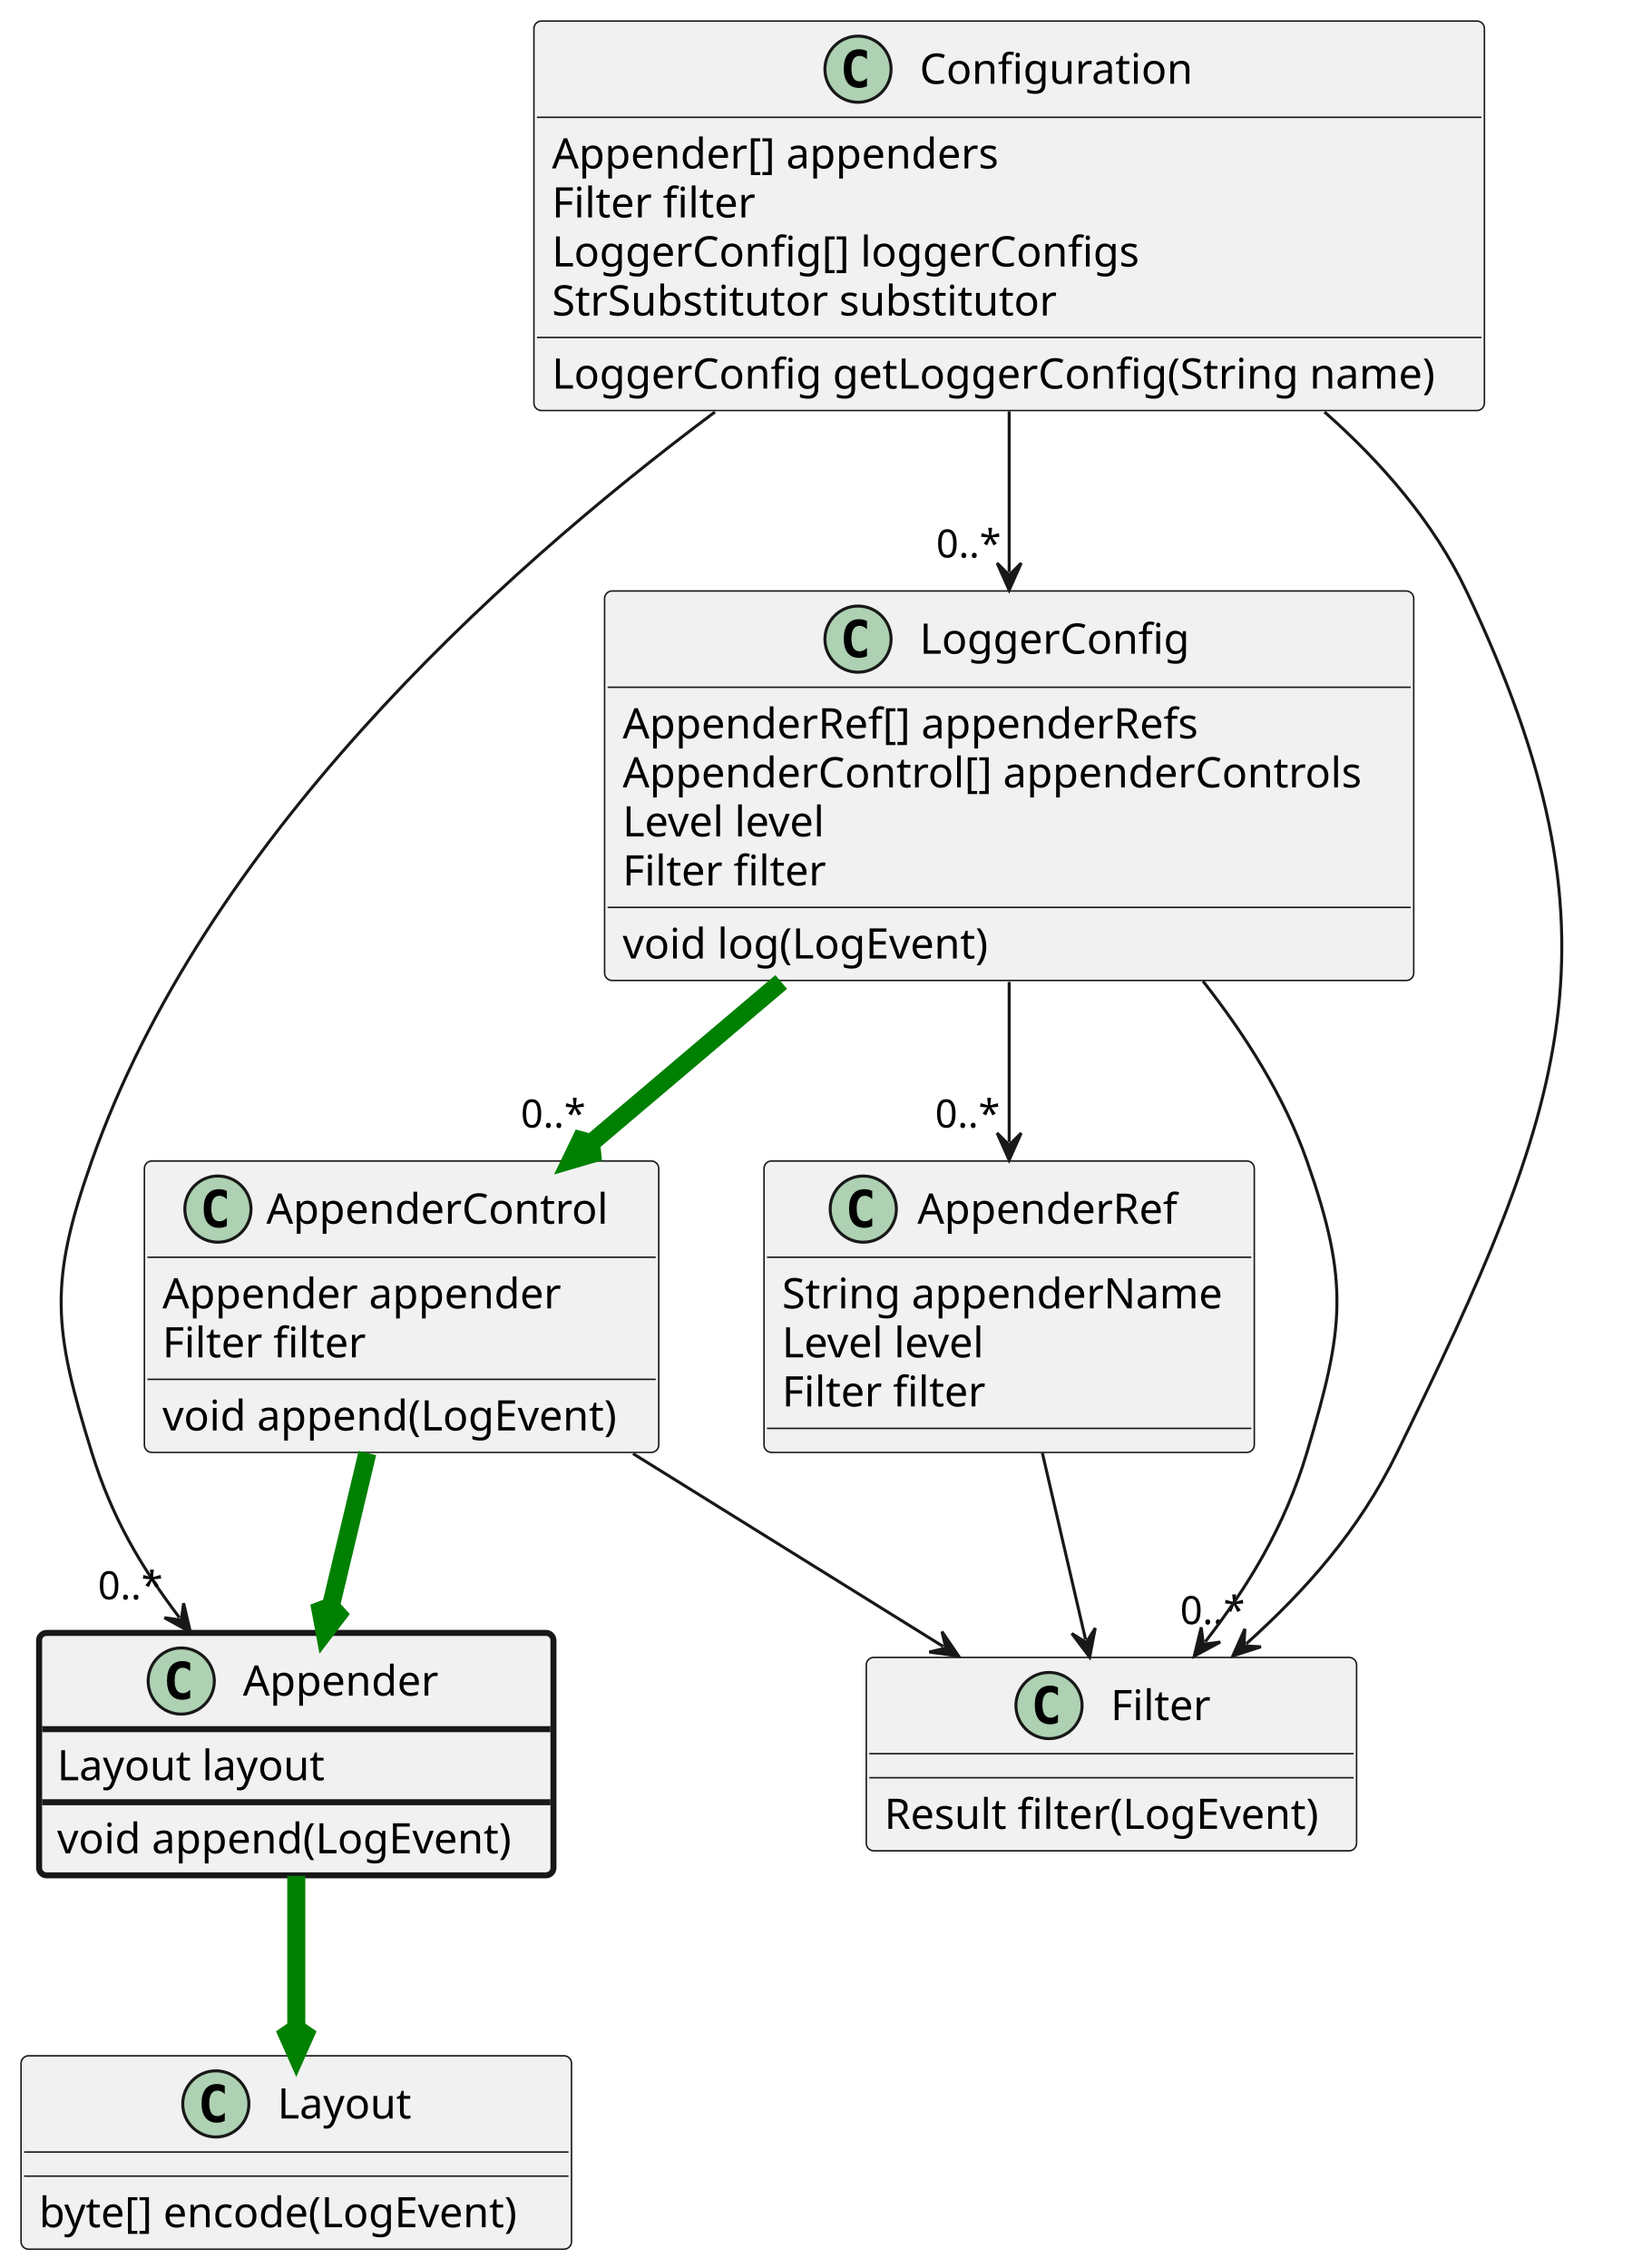
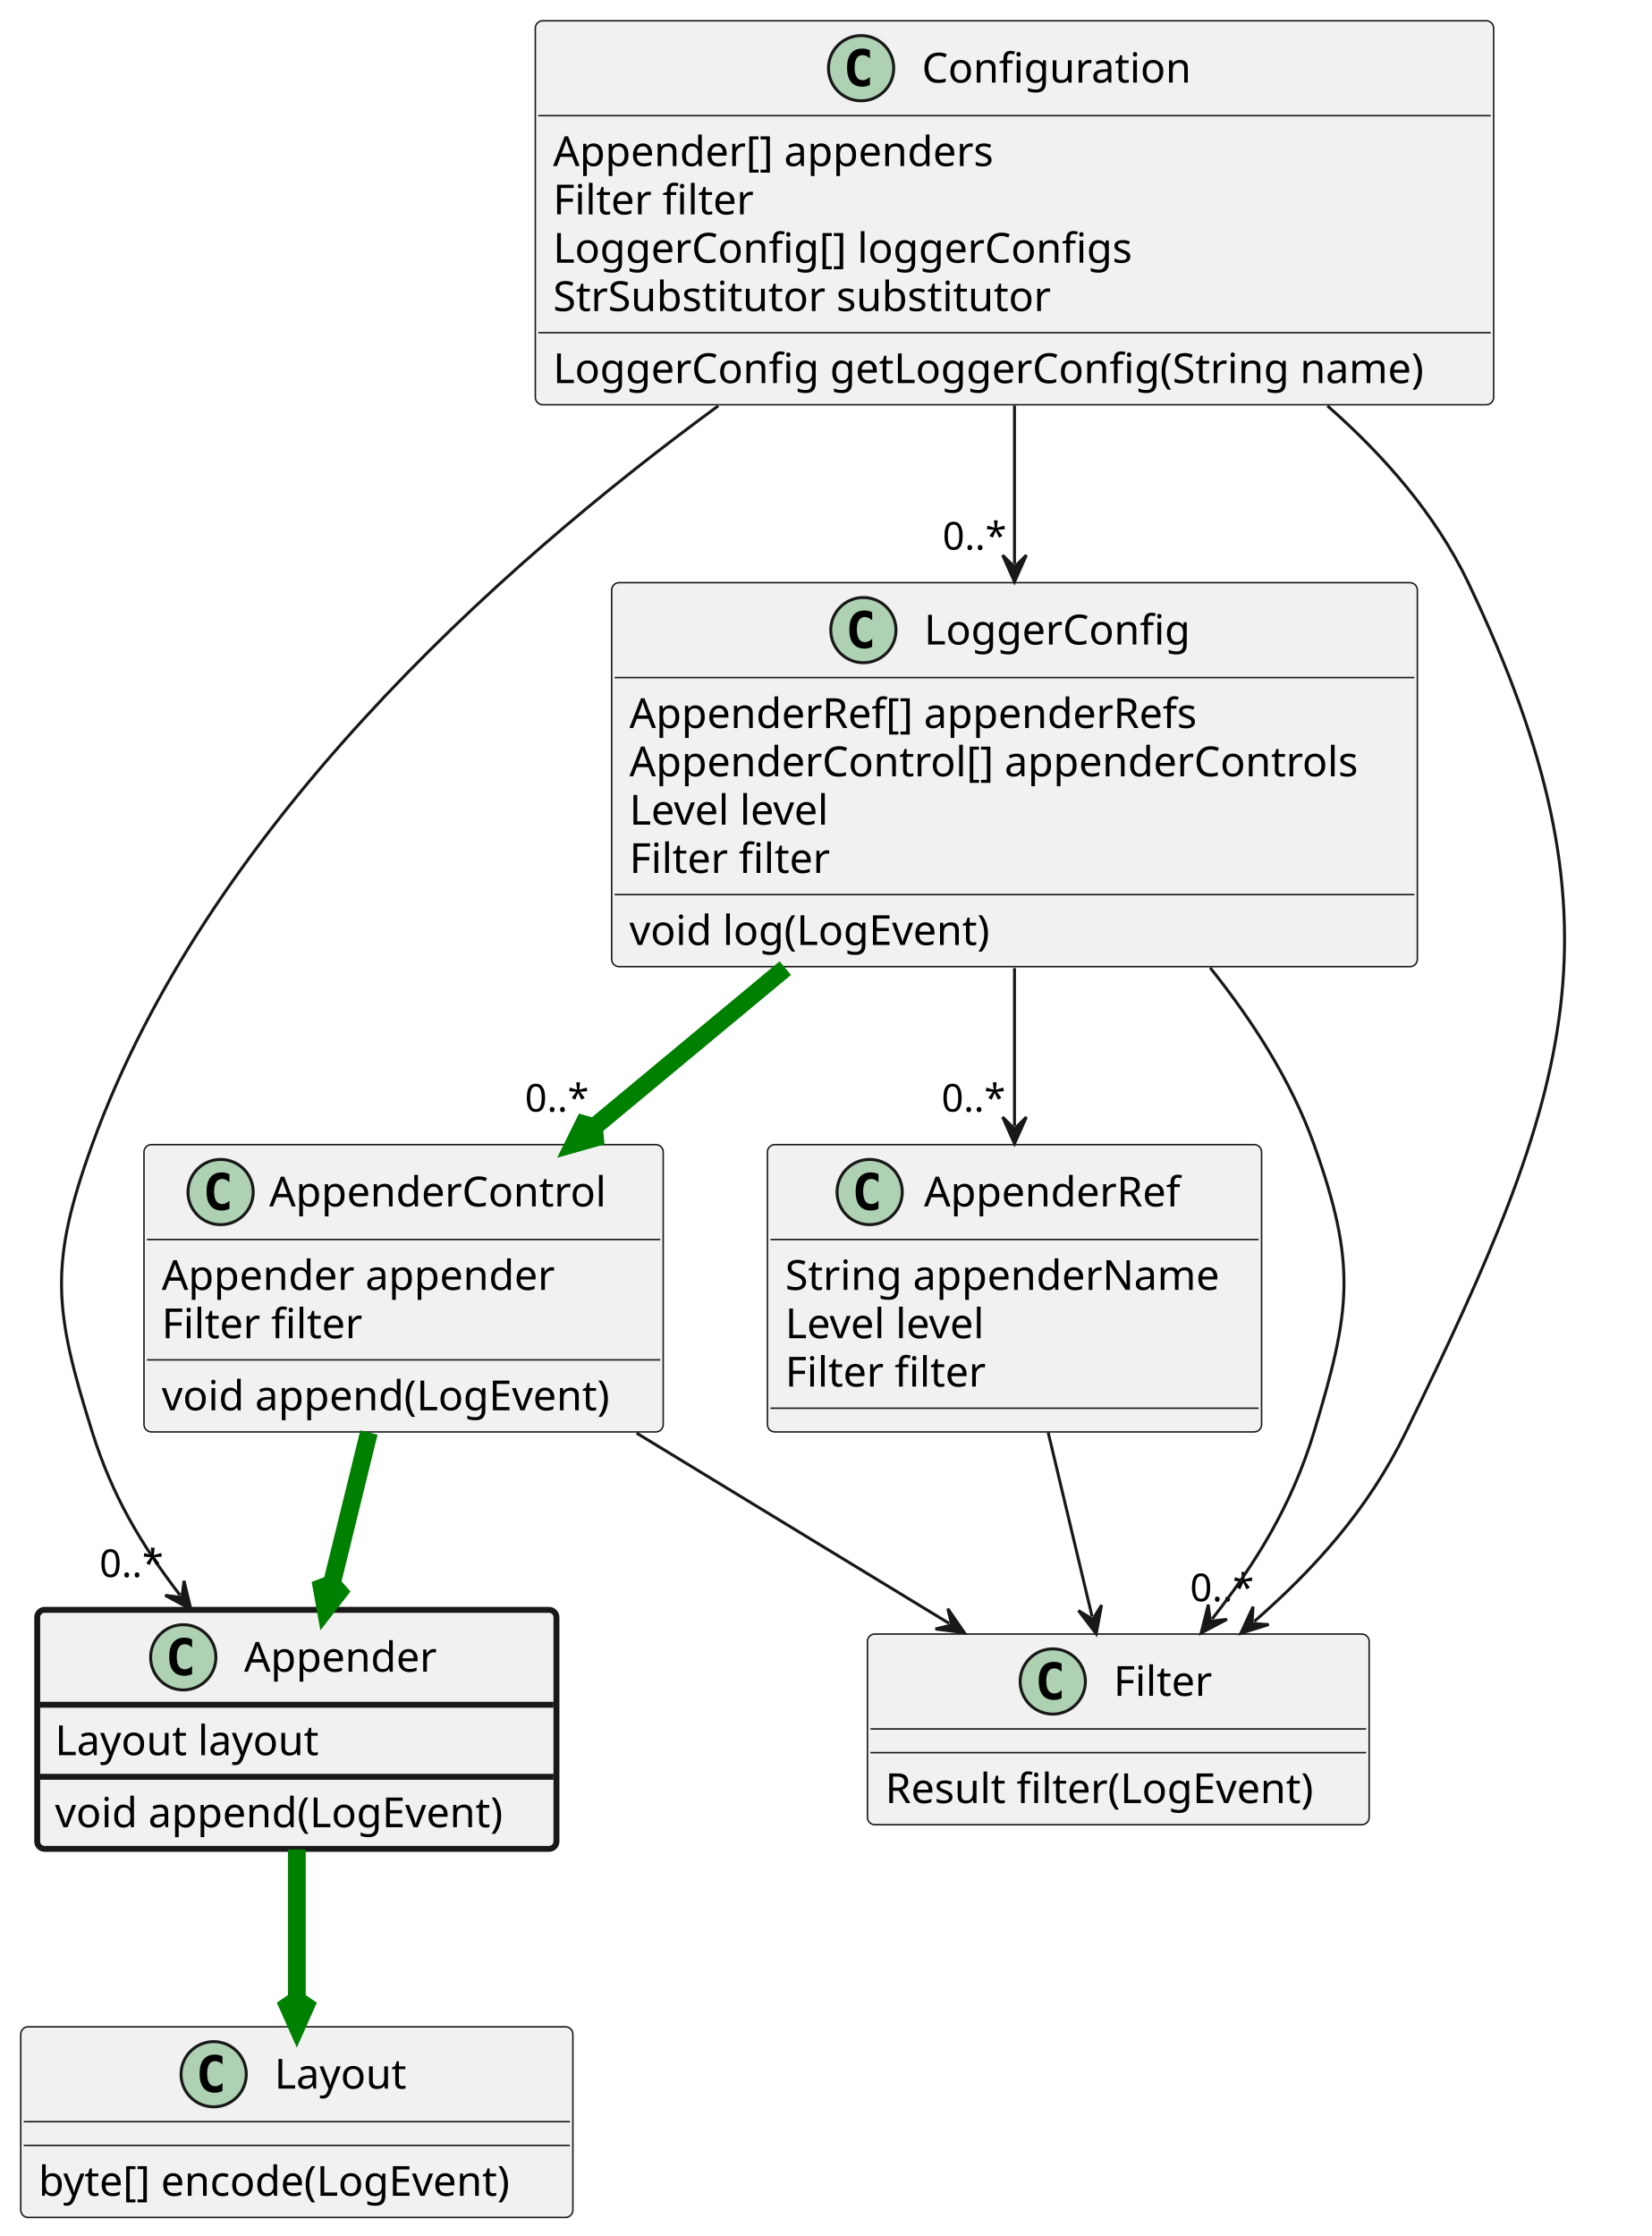
- <svg xmlns="http://www.w3.org/2000/svg" contentStyleType="text/css" height="754px" preserveAspectRatio="none" style="width:549px;height:754px;background:#FFFFFF;" version="1.1" viewBox="0 0 549 754" width="549px" zoomAndPan="magnify">
+ <svg xmlns="http://www.w3.org/2000/svg" contentStyleType="text/css" data-diagram-type="CLASS" height="754px" preserveAspectRatio="none" style="width:557px;height:754px;background:#FFFFFF;" version="1.1" viewBox="0 0 557 754" width="557px" zoomAndPan="magnify">
  <defs />
  <g>
-     <g id="elem_Configuration">
-       <rect codeLine="1" fill="#F1F1F1" height="129.484" id="Configuration" rx="2.5" ry="2.5" style="stroke:#181818;stroke-width:0.5;" width="316" x="177.5" y="7" />
-       <ellipse cx="285.25" cy="23" fill="#ADD1B2" rx="11" ry="11" style="stroke:#181818;stroke-width:1.0;" />
-       <path d="M288.219,28.641 Q287.641,28.938 287,29.078 Q286.359,29.234 285.656,29.234 Q283.156,29.234 281.828,27.594 Q280.516,25.938 280.516,22.812 Q280.516,19.688 281.828,18.031 Q283.156,16.375 285.656,16.375 Q286.359,16.375 287,16.531 Q287.656,16.688 288.219,16.984 L288.219,19.703 Q287.594,19.125 287,18.859 Q286.406,18.578 285.781,18.578 Q284.438,18.578 283.75,19.656 Q283.062,20.719 283.062,22.812 Q283.062,24.906 283.75,25.984 Q284.438,27.047 285.781,27.047 Q286.406,27.047 287,26.781 Q287.594,26.5 288.219,25.922 L288.219,28.641 Z " fill="#000000" />
-       <text fill="#000000" font-family="sans-serif" font-size="14" lengthAdjust="spacing" textLength="92" x="305.75" y="27.847">Configuration</text>
-       <line style="stroke:#181818;stroke-width:0.5;" x1="178.5" x2="492.5" y1="39" y2="39" />
-       <text fill="#000000" font-family="sans-serif" font-size="14" lengthAdjust="spacing" textLength="157" x="183.5" y="55.995">Appender[] appenders</text>
-       <text fill="#000000" font-family="sans-serif" font-size="14" lengthAdjust="spacing" textLength="66" x="183.5" y="72.292">Filter filter</text>
-       <text fill="#000000" font-family="sans-serif" font-size="14" lengthAdjust="spacing" textLength="202" x="183.5" y="88.589">LoggerConfig[] loggerConfigs</text>
-       <text fill="#000000" font-family="sans-serif" font-size="14" lengthAdjust="spacing" textLength="174" x="183.5" y="104.886">StrSubstitutor substitutor</text>
-       <line style="stroke:#181818;stroke-width:0.5;" x1="178.5" x2="492.5" y1="112.188" y2="112.188" />
-       <text fill="#000000" font-family="sans-serif" font-size="14" lengthAdjust="spacing" textLength="304" x="183.5" y="129.183">LoggerConfig getLoggerConfig(String name)</text>
+     <g class="entity" data-entity="Configuration" data-source-line="1" data-uid="ent0002" id="entity_Configuration">
+       <rect fill="#F1F1F1" height="129.484" rx="2.5" ry="2.5" style="stroke:#181818;stroke-width:0.5;" width="323.151" x="180.51" y="7" />
+       <ellipse cx="290.363" cy="23" fill="#ADD1B2" rx="11" ry="11" style="stroke:#181818;stroke-width:1;" />
+       <path d="M293.332,28.641 Q292.754,28.938 292.113,29.078 Q291.473,29.234 290.77,29.234 Q288.27,29.234 286.942,27.594 Q285.629,25.938 285.629,22.812 Q285.629,19.688 286.942,18.031 Q288.27,16.375 290.77,16.375 Q291.473,16.375 292.113,16.531 Q292.77,16.688 293.332,16.984 L293.332,19.703 Q292.707,19.125 292.113,18.859 Q291.52,18.578 290.895,18.578 Q289.551,18.578 288.863,19.656 Q288.176,20.719 288.176,22.812 Q288.176,24.906 288.863,25.984 Q289.551,27.047 290.895,27.047 Q291.52,27.047 292.113,26.781 Q292.707,26.5 293.332,25.922 L293.332,28.641 Z " fill="#000000" />
+       <text fill="#000000" font-family="sans-serif" font-size="14" lengthAdjust="spacing" textLength="94.944" x="310.863" y="27.847">Configuration</text>
+       <line style="stroke:#181818;stroke-width:0.5;" x1="181.51" x2="502.661" y1="39" y2="39" />
+       <text fill="#000000" font-family="sans-serif" font-size="14" lengthAdjust="spacing" textLength="157.856" x="186.51" y="55.995">Appender[] appenders</text>
+       <text fill="#000000" font-family="sans-serif" font-size="14" lengthAdjust="spacing" textLength="72.707" x="186.51" y="72.292">Filter filter</text>
+       <text fill="#000000" font-family="sans-serif" font-size="14" lengthAdjust="spacing" textLength="205.611" x="186.51" y="88.589">LoggerConfig[] loggerConfigs</text>
+       <text fill="#000000" font-family="sans-serif" font-size="14" lengthAdjust="spacing" textLength="177.974" x="186.51" y="104.886">StrSubstitutor substitutor</text>
+       <line style="stroke:#181818;stroke-width:0.5;" x1="181.51" x2="502.661" y1="112.188" y2="112.188" />
+       <text fill="#000000" font-family="sans-serif" font-size="14" lengthAdjust="spacing" textLength="311.151" x="186.51" y="129.183">LoggerConfig getLoggerConfig(String name)</text>
    </g>
-     <g id="elem_Filter">
-       <rect codeLine="26" fill="#F1F1F1" height="64.297" id="Filter" rx="2.5" ry="2.5" style="stroke:#181818;stroke-width:0.5;" width="163" x="288" y="551.01" />
-       <ellipse cx="348.75" cy="567.01" fill="#ADD1B2" rx="11" ry="11" style="stroke:#181818;stroke-width:1.0;" />
-       <path d="M351.719,572.651 Q351.141,572.947 350.5,573.088 Q349.859,573.244 349.156,573.244 Q346.656,573.244 345.328,571.604 Q344.016,569.947 344.016,566.822 Q344.016,563.697 345.328,562.041 Q346.656,560.385 349.156,560.385 Q349.859,560.385 350.5,560.541 Q351.156,560.697 351.719,560.994 L351.719,563.713 Q351.094,563.135 350.5,562.869 Q349.906,562.588 349.281,562.588 Q347.938,562.588 347.25,563.666 Q346.562,564.729 346.562,566.822 Q346.562,568.916 347.25,569.994 Q347.938,571.057 349.281,571.057 Q349.906,571.057 350.5,570.791 Q351.094,570.51 351.719,569.932 L351.719,572.651 Z " fill="#000000" />
-       <text fill="#000000" font-family="sans-serif" font-size="14" lengthAdjust="spacing" textLength="33" x="369.25" y="571.857">Filter</text>
-       <line style="stroke:#181818;stroke-width:0.5;" x1="289" x2="450" y1="583.01" y2="583.01" />
-       <line style="stroke:#181818;stroke-width:0.5;" x1="289" x2="450" y1="591.01" y2="591.01" />
-       <text fill="#000000" font-family="sans-serif" font-size="14" lengthAdjust="spacing" textLength="151" x="294" y="608.005">Result filter(LogEvent)</text>
+     <g class="entity" data-entity="Filter" data-source-line="9" data-uid="ent0003" id="entity_Filter">
+       <rect fill="#F1F1F1" height="64.297" rx="2.5" ry="2.5" style="stroke:#181818;stroke-width:0.5;" width="169.185" x="292.5" y="551.01" />
+       <ellipse cx="354.998" cy="567.01" fill="#ADD1B2" rx="11" ry="11" style="stroke:#181818;stroke-width:1;" />
+       <path d="M357.966,572.651 Q357.388,572.947 356.748,573.088 Q356.107,573.244 355.404,573.244 Q352.904,573.244 351.576,571.604 Q350.263,569.947 350.263,566.822 Q350.263,563.697 351.576,562.041 Q352.904,560.385 355.404,560.385 Q356.107,560.385 356.748,560.541 Q357.404,560.697 357.966,560.994 L357.966,563.713 Q357.341,563.135 356.748,562.869 Q356.154,562.588 355.529,562.588 Q354.185,562.588 353.498,563.666 Q352.81,564.729 352.81,566.822 Q352.81,568.916 353.498,569.994 Q354.185,571.057 355.529,571.057 Q356.154,571.057 356.748,570.791 Q357.341,570.51 357.966,569.932 L357.966,572.651 Z " fill="#000000" />
+       <text fill="#000000" font-family="sans-serif" font-size="14" lengthAdjust="spacing" textLength="35.69" x="375.498" y="571.857">Filter</text>
+       <line style="stroke:#181818;stroke-width:0.5;" x1="293.5" x2="460.685" y1="583.01" y2="583.01" />
+       <line style="stroke:#181818;stroke-width:0.5;" x1="293.5" x2="460.685" y1="591.01" y2="591.01" />
+       <text fill="#000000" font-family="sans-serif" font-size="14" lengthAdjust="spacing" textLength="157.185" x="298.5" y="608.005">Result filter(LogEvent)</text>
    </g>
-     <g id="elem_Appender">
-       <rect codeLine="15" fill="#F1F1F1" height="80.594" id="Appender" rx="2.5" ry="2.5" style="stroke:#181818;stroke-width:2.0;" width="171" x="13" y="542.86" />
-       <ellipse cx="60.25" cy="558.86" fill="#ADD1B2" rx="11" ry="11" style="stroke:#181818;stroke-width:1.0;" />
-       <path d="M63.219,564.501 Q62.641,564.798 62,564.938 Q61.359,565.094 60.656,565.094 Q58.156,565.094 56.828,563.454 Q55.516,561.798 55.516,558.673 Q55.516,555.548 56.828,553.891 Q58.156,552.235 60.656,552.235 Q61.359,552.235 62,552.391 Q62.656,552.548 63.219,552.844 L63.219,555.563 Q62.594,554.985 62,554.719 Q61.406,554.438 60.781,554.438 Q59.438,554.438 58.75,555.516 Q58.062,556.579 58.062,558.673 Q58.062,560.766 58.75,561.844 Q59.438,562.907 60.781,562.907 Q61.406,562.907 62,562.641 Q62.594,562.36 63.219,561.782 L63.219,564.501 Z " fill="#000000" />
-       <text fill="#000000" font-family="sans-serif" font-size="14" lengthAdjust="spacing" textLength="68" x="80.75" y="563.707">Appender</text>
-       <line style="stroke:#181818;stroke-width:2.0;" x1="14" x2="183" y1="574.86" y2="574.86" />
-       <text fill="#000000" font-family="sans-serif" font-size="14" lengthAdjust="spacing" textLength="90" x="19" y="591.855">Layout layout</text>
-       <line style="stroke:#181818;stroke-width:2.0;" x1="14" x2="183" y1="599.157" y2="599.157" />
-       <text fill="#000000" font-family="sans-serif" font-size="14" lengthAdjust="spacing" textLength="159" x="19" y="616.152">void append(LogEvent)</text>
+     <g class="entity" data-entity="Appender" data-source-line="11" data-uid="ent0005" id="entity_Appender">
+       <rect fill="#F1F1F1" height="80.594" rx="2.5" ry="2.5" style="stroke:#181818;stroke-width:2;" width="175.085" x="12.55" y="542.86" />
+       <ellipse cx="61.796" cy="558.86" fill="#ADD1B2" rx="11" ry="11" style="stroke:#181818;stroke-width:1;" />
+       <path d="M64.765,564.501 Q64.187,564.798 63.546,564.938 Q62.906,565.094 62.202,565.094 Q59.702,565.094 58.374,563.454 Q57.062,561.798 57.062,558.673 Q57.062,555.548 58.374,553.891 Q59.702,552.235 62.202,552.235 Q62.906,552.235 63.546,552.391 Q64.202,552.548 64.765,552.844 L64.765,555.563 Q64.14,554.985 63.546,554.719 Q62.952,554.438 62.327,554.438 Q60.984,554.438 60.296,555.516 Q59.609,556.579 59.609,558.673 Q59.609,560.766 60.296,561.844 Q60.984,562.907 62.327,562.907 Q62.952,562.907 63.546,562.641 Q64.14,562.36 64.765,561.782 L64.765,564.501 Z " fill="#000000" />
+       <text fill="#000000" font-family="sans-serif" font-size="14" lengthAdjust="spacing" textLength="68.093" x="82.296" y="563.707">Appender</text>
+       <line style="stroke:#181818;stroke-width:2;" x1="13.55" x2="186.635" y1="574.86" y2="574.86" />
+       <text fill="#000000" font-family="sans-serif" font-size="14" lengthAdjust="spacing" textLength="95.724" x="18.55" y="591.855">Layout layout</text>
+       <line style="stroke:#181818;stroke-width:2;" x1="13.55" x2="186.635" y1="599.157" y2="599.157" />
+       <text fill="#000000" font-family="sans-serif" font-size="14" lengthAdjust="spacing" textLength="163.085" x="18.55" y="616.152">void append(LogEvent)</text>
    </g>
-     <g id="elem_LoggerConfig">
-       <rect codeLine="30" fill="#F1F1F1" height="129.484" id="LoggerConfig" rx="2.5" ry="2.5" style="stroke:#181818;stroke-width:0.5;" width="269" x="201" y="196.48" />
-       <ellipse cx="285.25" cy="212.48" fill="#ADD1B2" rx="11" ry="11" style="stroke:#181818;stroke-width:1.0;" />
-       <path d="M288.219,218.121 Q287.641,218.417 287,218.558 Q286.359,218.714 285.656,218.714 Q283.156,218.714 281.828,217.074 Q280.516,215.417 280.516,212.292 Q280.516,209.167 281.828,207.511 Q283.156,205.855 285.656,205.855 Q286.359,205.855 287,206.011 Q287.656,206.167 288.219,206.464 L288.219,209.183 Q287.594,208.605 287,208.339 Q286.406,208.058 285.781,208.058 Q284.438,208.058 283.75,209.136 Q283.062,210.199 283.062,212.292 Q283.062,214.386 283.75,215.464 Q284.438,216.527 285.781,216.527 Q286.406,216.527 287,216.261 Q287.594,215.98 288.219,215.402 L288.219,218.121 Z " fill="#000000" />
-       <text fill="#000000" font-family="sans-serif" font-size="14" lengthAdjust="spacing" textLength="92" x="305.75" y="217.327">LoggerConfig</text>
-       <line style="stroke:#181818;stroke-width:0.5;" x1="202" x2="469" y1="228.48" y2="228.48" />
-       <text fill="#000000" font-family="sans-serif" font-size="14" lengthAdjust="spacing" textLength="203" x="207" y="245.475">AppenderRef[] appenderRefs</text>
-       <text fill="#000000" font-family="sans-serif" font-size="14" lengthAdjust="spacing" textLength="257" x="207" y="261.772">AppenderControl[] appenderControls</text>
-       <text fill="#000000" font-family="sans-serif" font-size="14" lengthAdjust="spacing" textLength="70" x="207" y="278.069">Level level</text>
-       <text fill="#000000" font-family="sans-serif" font-size="14" lengthAdjust="spacing" textLength="66" x="207" y="294.366">Filter filter</text>
-       <line style="stroke:#181818;stroke-width:0.5;" x1="202" x2="469" y1="301.668" y2="301.668" />
-       <text fill="#000000" font-family="sans-serif" font-size="14" lengthAdjust="spacing" textLength="127" x="207" y="318.663">void log(LogEvent)</text>
+     <g class="entity" data-entity="LoggerConfig" data-source-line="13" data-uid="ent0007" id="entity_LoggerConfig">
+       <rect fill="#F1F1F1" height="129.484" rx="2.5" ry="2.5" style="stroke:#181818;stroke-width:0.5;" width="271.684" x="206.25" y="196.48" />
+       <ellipse cx="291.128" cy="212.48" fill="#ADD1B2" rx="11" ry="11" style="stroke:#181818;stroke-width:1;" />
+       <path d="M294.097,218.121 Q293.519,218.417 292.878,218.558 Q292.238,218.714 291.535,218.714 Q289.035,218.714 287.707,217.074 Q286.394,215.417 286.394,212.292 Q286.394,209.167 287.707,207.511 Q289.035,205.855 291.535,205.855 Q292.238,205.855 292.878,206.011 Q293.535,206.167 294.097,206.464 L294.097,209.183 Q293.472,208.605 292.878,208.339 Q292.285,208.058 291.66,208.058 Q290.316,208.058 289.628,209.136 Q288.941,210.199 288.941,212.292 Q288.941,214.386 289.628,215.464 Q290.316,216.527 291.66,216.527 Q292.285,216.527 292.878,216.261 Q293.472,215.98 294.097,215.402 L294.097,218.121 Z " fill="#000000" />
+       <text fill="#000000" font-family="sans-serif" font-size="14" lengthAdjust="spacing" textLength="93.427" x="311.628" y="217.327">LoggerConfig</text>
+       <line style="stroke:#181818;stroke-width:0.5;" x1="207.25" x2="476.934" y1="228.48" y2="228.48" />
+       <text fill="#000000" font-family="sans-serif" font-size="14" lengthAdjust="spacing" textLength="204.394" x="212.25" y="245.475">AppenderRef[] appenderRefs</text>
+       <text fill="#000000" font-family="sans-serif" font-size="14" lengthAdjust="spacing" textLength="259.684" x="212.25" y="261.772">AppenderControl[] appenderControls</text>
+       <text fill="#000000" font-family="sans-serif" font-size="14" lengthAdjust="spacing" textLength="74.942" x="212.25" y="278.069">Level level</text>
+       <text fill="#000000" font-family="sans-serif" font-size="14" lengthAdjust="spacing" textLength="72.707" x="212.25" y="294.366">Filter filter</text>
+       <line style="stroke:#181818;stroke-width:0.5;" x1="207.25" x2="476.934" y1="301.668" y2="301.668" />
+       <text fill="#000000" font-family="sans-serif" font-size="14" lengthAdjust="spacing" textLength="131.701" x="212.25" y="318.663">void log(LogEvent)</text>
    </g>
-     <g id="elem_Layout">
-       <rect codeLine="22" fill="#F1F1F1" height="64.297" id="Layout" rx="2.5" ry="2.5" style="stroke:#181818;stroke-width:0.5;" width="183" x="7" y="683.45" />
-       <ellipse cx="71.75" cy="699.45" fill="#ADD1B2" rx="11" ry="11" style="stroke:#181818;stroke-width:1.0;" />
-       <path d="M74.719,705.091 Q74.141,705.388 73.5,705.528 Q72.859,705.684 72.156,705.684 Q69.656,705.684 68.328,704.044 Q67.016,702.388 67.016,699.263 Q67.016,696.138 68.328,694.481 Q69.656,692.825 72.156,692.825 Q72.859,692.825 73.5,692.981 Q74.156,693.138 74.719,693.434 L74.719,696.153 Q74.094,695.575 73.5,695.309 Q72.906,695.028 72.281,695.028 Q70.938,695.028 70.25,696.106 Q69.562,697.169 69.562,699.263 Q69.562,701.356 70.25,702.434 Q70.938,703.497 72.281,703.497 Q72.906,703.497 73.5,703.231 Q74.094,702.95 74.719,702.372 L74.719,705.091 Z " fill="#000000" />
-       <text fill="#000000" font-family="sans-serif" font-size="14" lengthAdjust="spacing" textLength="45" x="92.25" y="704.297">Layout</text>
-       <line style="stroke:#181818;stroke-width:0.5;" x1="8" x2="189" y1="715.45" y2="715.45" />
-       <line style="stroke:#181818;stroke-width:0.5;" x1="8" x2="189" y1="723.45" y2="723.45" />
-       <text fill="#000000" font-family="sans-serif" font-size="14" lengthAdjust="spacing" textLength="171" x="13" y="740.445">byte[] encode(LogEvent)</text>
+     <g class="entity" data-entity="Layout" data-source-line="20" data-uid="ent0009" id="entity_Layout">
+       <rect fill="#F1F1F1" height="64.297" rx="2.5" ry="2.5" style="stroke:#181818;stroke-width:0.5;" width="186.18" x="7" y="683.45" />
+       <ellipse cx="72.044" cy="699.45" fill="#ADD1B2" rx="11" ry="11" style="stroke:#181818;stroke-width:1;" />
+       <path d="M75.013,705.091 Q74.435,705.388 73.794,705.528 Q73.153,705.684 72.45,705.684 Q69.95,705.684 68.622,704.044 Q67.31,702.388 67.31,699.263 Q67.31,696.138 68.622,694.481 Q69.95,692.825 72.45,692.825 Q73.153,692.825 73.794,692.981 Q74.45,693.138 75.013,693.434 L75.013,696.153 Q74.388,695.575 73.794,695.309 Q73.2,695.028 72.575,695.028 Q71.231,695.028 70.544,696.106 Q69.856,697.169 69.856,699.263 Q69.856,701.356 70.544,702.434 Q71.231,703.497 72.575,703.497 Q73.2,703.497 73.794,703.231 Q74.388,702.95 75.013,702.372 L75.013,705.091 Z " fill="#000000" />
+       <text fill="#000000" font-family="sans-serif" font-size="14" lengthAdjust="spacing" textLength="47.592" x="92.544" y="704.297">Layout</text>
+       <line style="stroke:#181818;stroke-width:0.5;" x1="8" x2="192.18" y1="715.45" y2="715.45" />
+       <line style="stroke:#181818;stroke-width:0.5;" x1="8" x2="192.18" y1="723.45" y2="723.45" />
+       <text fill="#000000" font-family="sans-serif" font-size="14" lengthAdjust="spacing" textLength="174.18" x="13" y="740.445">byte[] encode(LogEvent)</text>
    </g>
-     <g id="elem_AppenderRef">
-       <rect codeLine="44" fill="#F1F1F1" height="96.891" id="AppenderRef" rx="2.5" ry="2.5" style="stroke:#181818;stroke-width:0.5;" width="163" x="254" y="385.97" />
-       <ellipse cx="287" cy="401.97" fill="#ADD1B2" rx="11" ry="11" style="stroke:#181818;stroke-width:1.0;" />
-       <path d="M289.969,407.611 Q289.391,407.908 288.75,408.048 Q288.109,408.204 287.406,408.204 Q284.906,408.204 283.578,406.564 Q282.266,404.908 282.266,401.783 Q282.266,398.658 283.578,397.001 Q284.906,395.345 287.406,395.345 Q288.109,395.345 288.75,395.501 Q289.406,395.658 289.969,395.954 L289.969,398.673 Q289.344,398.095 288.75,397.829 Q288.156,397.548 287.531,397.548 Q286.188,397.548 285.5,398.626 Q284.812,399.689 284.812,401.783 Q284.812,403.876 285.5,404.954 Q286.188,406.017 287.531,406.017 Q288.156,406.017 288.75,405.751 Q289.344,405.47 289.969,404.892 L289.969,407.611 Z " fill="#000000" />
-       <text fill="#000000" font-family="sans-serif" font-size="14" lengthAdjust="spacing" textLength="91" x="305" y="406.817">AppenderRef</text>
-       <line style="stroke:#181818;stroke-width:0.5;" x1="255" x2="416" y1="417.97" y2="417.97" />
-       <text fill="#000000" font-family="sans-serif" font-size="14" lengthAdjust="spacing" textLength="151" x="260" y="434.965">String appenderName</text>
-       <text fill="#000000" font-family="sans-serif" font-size="14" lengthAdjust="spacing" textLength="70" x="260" y="451.262">Level level</text>
-       <text fill="#000000" font-family="sans-serif" font-size="14" lengthAdjust="spacing" textLength="66" x="260" y="467.559">Filter filter</text>
-       <line style="stroke:#181818;stroke-width:0.5;" x1="255" x2="416" y1="474.861" y2="474.861" />
+     <g class="entity" data-entity="AppenderRef" data-source-line="38" data-uid="ent0011" id="entity_AppenderRef">
+       <rect fill="#F1F1F1" height="96.891" rx="2.5" ry="2.5" style="stroke:#181818;stroke-width:0.5;" width="166.629" x="258.78" y="385.97" />
+       <ellipse cx="293.25" cy="401.97" fill="#ADD1B2" rx="11" ry="11" style="stroke:#181818;stroke-width:1;" />
+       <path d="M296.219,407.611 Q295.641,407.908 295,408.048 Q294.359,408.204 293.656,408.204 Q291.156,408.204 289.828,406.564 Q288.516,404.908 288.516,401.783 Q288.516,398.658 289.828,397.001 Q291.156,395.345 293.656,395.345 Q294.359,395.345 295,395.501 Q295.656,395.658 296.219,395.954 L296.219,398.673 Q295.594,398.095 295,397.829 Q294.406,397.548 293.781,397.548 Q292.438,397.548 291.75,398.626 Q291.062,399.689 291.062,401.783 Q291.062,403.876 291.75,404.954 Q292.438,406.017 293.781,406.017 Q294.406,406.017 295,405.751 Q295.594,405.47 296.219,404.892 L296.219,407.611 Z " fill="#000000" />
+       <text fill="#000000" font-family="sans-serif" font-size="14" lengthAdjust="spacing" textLength="91.362" x="311.577" y="406.817">AppenderRef</text>
+       <line style="stroke:#181818;stroke-width:0.5;" x1="259.78" x2="424.409" y1="417.97" y2="417.97" />
+       <text fill="#000000" font-family="sans-serif" font-size="14" lengthAdjust="spacing" textLength="154.629" x="264.78" y="434.965">String appenderName</text>
+       <text fill="#000000" font-family="sans-serif" font-size="14" lengthAdjust="spacing" textLength="74.942" x="264.78" y="451.262">Level level</text>
+       <text fill="#000000" font-family="sans-serif" font-size="14" lengthAdjust="spacing" textLength="72.707" x="264.78" y="467.559">Filter filter</text>
+       <line style="stroke:#181818;stroke-width:0.5;" x1="259.78" x2="424.409" y1="474.861" y2="474.861" />
    </g>
-     <g id="elem_AppenderControl">
-       <rect codeLine="52" fill="#F1F1F1" height="96.891" id="AppenderControl" rx="2.5" ry="2.5" style="stroke:#181818;stroke-width:0.5;" width="171" x="48" y="385.97" />
-       <ellipse cx="72.45" cy="401.97" fill="#ADD1B2" rx="11" ry="11" style="stroke:#181818;stroke-width:1.0;" />
-       <path d="M75.419,407.611 Q74.841,407.908 74.2,408.048 Q73.559,408.204 72.856,408.204 Q70.356,408.204 69.028,406.564 Q67.716,404.908 67.716,401.783 Q67.716,398.658 69.028,397.001 Q70.356,395.345 72.856,395.345 Q73.559,395.345 74.2,395.501 Q74.856,395.658 75.419,395.954 L75.419,398.673 Q74.794,398.095 74.2,397.829 Q73.606,397.548 72.981,397.548 Q71.638,397.548 70.95,398.626 Q70.263,399.689 70.263,401.783 Q70.263,403.876 70.95,404.954 Q71.638,406.017 72.981,406.017 Q73.606,406.017 74.2,405.751 Q74.794,405.47 75.419,404.892 L75.419,407.611 Z " fill="#000000" />
-       <text fill="#000000" font-family="sans-serif" font-size="14" lengthAdjust="spacing" textLength="118" x="88.55" y="406.817">AppenderControl</text>
-       <line style="stroke:#181818;stroke-width:0.5;" x1="49" x2="218" y1="417.97" y2="417.97" />
-       <text fill="#000000" font-family="sans-serif" font-size="14" lengthAdjust="spacing" textLength="139" x="54" y="434.965">Appender appender</text>
-       <text fill="#000000" font-family="sans-serif" font-size="14" lengthAdjust="spacing" textLength="66" x="54" y="451.262">Filter filter</text>
-       <line style="stroke:#181818;stroke-width:0.5;" x1="49" x2="218" y1="458.564" y2="458.564" />
-       <text fill="#000000" font-family="sans-serif" font-size="14" lengthAdjust="spacing" textLength="159" x="54" y="475.559">void append(LogEvent)</text>
+     <g class="entity" data-entity="AppenderControl" data-source-line="40" data-uid="ent0013" id="entity_AppenderControl">
+       <rect fill="#F1F1F1" height="96.891" rx="2.5" ry="2.5" style="stroke:#181818;stroke-width:0.5;" width="175.085" x="48.55" y="385.97" />
+       <ellipse cx="74.385" cy="401.97" fill="#ADD1B2" rx="11" ry="11" style="stroke:#181818;stroke-width:1;" />
+       <path d="M77.354,407.611 Q76.776,407.908 76.135,408.048 Q75.495,408.204 74.791,408.204 Q72.291,408.204 70.963,406.564 Q69.651,404.908 69.651,401.783 Q69.651,398.658 70.963,397.001 Q72.291,395.345 74.791,395.345 Q75.495,395.345 76.135,395.501 Q76.791,395.658 77.354,395.954 L77.354,398.673 Q76.729,398.095 76.135,397.829 Q75.541,397.548 74.916,397.548 Q73.573,397.548 72.885,398.626 Q72.198,399.689 72.198,401.783 Q72.198,403.876 72.885,404.954 Q73.573,406.017 74.916,406.017 Q75.541,406.017 76.135,405.751 Q76.729,405.47 77.354,404.892 L77.354,407.611 Z " fill="#000000" />
+       <text fill="#000000" font-family="sans-serif" font-size="14" lengthAdjust="spacing" textLength="119.007" x="90.793" y="406.817">AppenderControl</text>
+       <line style="stroke:#181818;stroke-width:0.5;" x1="49.55" x2="222.635" y1="417.97" y2="417.97" />
+       <text fill="#000000" font-family="sans-serif" font-size="14" lengthAdjust="spacing" textLength="139.638" x="54.55" y="434.965">Appender appender</text>
+       <text fill="#000000" font-family="sans-serif" font-size="14" lengthAdjust="spacing" textLength="72.707" x="54.55" y="451.262">Filter filter</text>
+       <line style="stroke:#181818;stroke-width:0.5;" x1="49.55" x2="222.635" y1="458.564" y2="458.564" />
+       <text fill="#000000" font-family="sans-serif" font-size="14" lengthAdjust="spacing" textLength="163.085" x="54.55" y="475.559">void append(LogEvent)</text>
    </g>
-     <g id="link_Configuration_Filter">
-       <path codeLine="9" d="M440.35,136.96 C459.43,153.81 476.69,173.74 487.5,196.48 C542.32,311.8 520.55,368.13 464.5,482.86 C451.72,509.01 434.011,528.777 414.301,546.507 " fill="none" id="Configuration-to-Filter" style="stroke:#181818;stroke-width:1.0;" />
-       <polygon fill="#181818" points="409.84,550.52,419.206,547.475,413.557,547.176,413.856,541.527,409.84,550.52" style="stroke:#181818;stroke-width:1.0;" />
-       <text fill="#000000" font-family="sans-serif" font-size="13" lengthAdjust="spacing" textLength="23" x="392.338" y="539.948">0..*</text>
+     <g class="link" data-entity-1="Configuration" data-entity-2="Filter" data-source-line="9" data-uid="lnk4" id="link_Configuration_Filter">
+       <path codeLine="9" d="M447.61,136.85 C466.82,153.71 484.2,173.67 495.09,196.48 C550.07,311.66 529.99,368.13 474.09,482.86 C461.21,509.29 443.094,529.128 422.924,546.788" fill="none" id="Configuration-to-Filter" style="stroke:#181818;stroke-width:1;" />
+       <polygon fill="#181818" points="418.41,550.74,427.816,547.821,422.172,547.446,422.546,541.802,418.41,550.74" style="stroke:#181818;stroke-width:1;" />
+       <text fill="#000000" font-family="sans-serif" font-size="13" lengthAdjust="spacing" textLength="23.036" x="401.284" y="539.961">0..*</text>
    </g>
-     <g id="link_Configuration_Appender">
-       <path codeLine="11" d="M237.68,136.96 C163.37,192.51 67.8,280.41 30.5,385.97 C16.15,426.57 17.76,441.72 30.5,482.86 C37.17,504.42 46.697,520.678 59.667,537.798 " fill="none" id="Configuration-to-Appender" style="stroke:#181818;stroke-width:1.0;" />
-       <polygon fill="#181818" points="63.29,542.58,61.044,532.991,60.271,538.595,54.667,537.822,63.29,542.58" style="stroke:#181818;stroke-width:1.0;" />
-       <text fill="#000000" font-family="sans-serif" font-size="13" lengthAdjust="spacing" textLength="23" x="32.554" y="531.695">0..*</text>
+     <g class="link" data-entity-1="Configuration" data-entity-2="Appender" data-source-line="11" data-uid="lnk6" id="link_Configuration_Appender">
+       <path codeLine="11" d="M242.21,136.85 C166.63,192.2 69.52,279.87 31.09,385.97 C16.42,426.46 18.21,441.77 31.09,482.86 C37.87,504.49 47.552,520.794 60.712,537.904" fill="none" id="Configuration-to-Appender" style="stroke:#181818;stroke-width:1;" />
+       <polygon fill="#181818" points="64.37,542.66,62.054,533.087,61.322,538.697,55.712,537.965,64.37,542.66" style="stroke:#181818;stroke-width:1;" />
+       <text fill="#000000" font-family="sans-serif" font-size="13" lengthAdjust="spacing" textLength="23.036" x="33.552" y="531.788">0..*</text>
    </g>
-     <g id="link_Configuration_LoggerConfig">
-       <path codeLine="13" d="M335.5,136.74 C335.5,155.94 335.5,171 335.5,190.2 " fill="none" id="Configuration-to-LoggerConfig" style="stroke:#181818;stroke-width:1.0;" />
-       <polygon fill="#181818" points="335.5,196.2,339.5,187.2,335.5,191.2,331.5,187.2,335.5,196.2" style="stroke:#181818;stroke-width:1.0;" />
-       <text fill="#000000" font-family="sans-serif" font-size="13" lengthAdjust="spacing" textLength="23" x="311.242" y="185.342">0..*</text>
+     <g class="link" data-entity-1="Configuration" data-entity-2="LoggerConfig" data-source-line="13" data-uid="lnk8" id="link_Configuration_LoggerConfig">
+       <path codeLine="13" d="M342.09,136.74 C342.09,155.94 342.09,171 342.09,190.2" fill="none" id="Configuration-to-LoggerConfig" style="stroke:#181818;stroke-width:1;" />
+       <polygon fill="#181818" points="342.09,196.2,346.09,187.2,342.09,191.2,338.09,187.2,342.09,196.2" style="stroke:#181818;stroke-width:1;" />
+       <text fill="#000000" font-family="sans-serif" font-size="13" lengthAdjust="spacing" textLength="23.036" x="317.834" y="185.342">0..*</text>
    </g>
-     <g id="link_Appender_Layout">
-       <path codeLine="20" d="M98.5,623.65 C98.5,642.69 98.5,659.23 98.5,677.1 " fill="none" id="Appender-to-Layout" style="stroke:#008000;stroke-width:6.0;" />
-       <polygon fill="#008000" points="98.5,683.1,102.5,674.1,98.5,678.1,94.5,674.1,98.5,683.1" style="stroke:#008000;stroke-width:6.0;" />
+     <g class="link" data-entity-1="Appender" data-entity-2="Layout" data-source-line="20" data-uid="lnk10" id="link_Appender_Layout">
+       <path codeLine="20" d="M100.09,623.65 C100.09,642.69 100.09,659.23 100.09,677.1" fill="none" id="Appender-to-Layout" style="stroke:#008000;stroke-width:6;" />
+       <polygon fill="#008000" points="100.09,683.1,104.09,674.1,100.09,678.1,96.09,674.1,100.09,683.1" style="stroke:#008000;stroke-width:6;" />
    </g>
-     <g id="link_LoggerConfig_AppenderRef">
-       <path codeLine="38" d="M335.5,326.46 C335.5,346.1 335.5,361.34 335.5,379.68 " fill="none" id="LoggerConfig-to-AppenderRef" style="stroke:#181818;stroke-width:1.0;" />
-       <polygon fill="#181818" points="335.5,385.68,339.5,376.68,335.5,380.68,331.5,376.68,335.5,385.68" style="stroke:#181818;stroke-width:1.0;" />
-       <text fill="#000000" font-family="sans-serif" font-size="13" lengthAdjust="spacing" textLength="23" x="310.883" y="374.848">0..*</text>
+     <g class="link" data-entity-1="LoggerConfig" data-entity-2="AppenderRef" data-source-line="38" data-uid="lnk12" id="link_LoggerConfig_AppenderRef">
+       <path codeLine="38" d="M342.09,326.46 C342.09,346.1 342.09,361.34 342.09,379.68" fill="none" id="LoggerConfig-to-AppenderRef" style="stroke:#181818;stroke-width:1;" />
+       <polygon fill="#181818" points="342.09,385.68,346.09,376.68,342.09,380.68,338.09,376.68,342.09,385.68" style="stroke:#181818;stroke-width:1;" />
+       <text fill="#000000" font-family="sans-serif" font-size="13" lengthAdjust="spacing" textLength="23.036" x="317.475" y="374.848">0..*</text>
    </g>
-     <g id="link_LoggerConfig_AppenderControl">
-       <path codeLine="40" d="M259.71,326.46 C236.53,346.1 216.047,363.461 194.407,381.801 " fill="none" id="LoggerConfig-to-AppenderControl" style="stroke:#008000;stroke-width:6.0;" />
-       <polygon fill="#008000" points="189.83,385.68,199.282,382.913,193.644,382.447,194.11,376.81,189.83,385.68" style="stroke:#008000;stroke-width:6.0;" />
-       <text fill="#000000" font-family="sans-serif" font-size="13" lengthAdjust="spacing" textLength="23" x="173.134" y="374.848">0..*</text>
+     <g class="link" data-entity-1="LoggerConfig" data-entity-2="AppenderControl" data-source-line="40" data-uid="lnk14" id="link_LoggerConfig_AppenderControl">
+       <path codeLine="40" d="M264.8,326.46 C241.16,346.1 220.214,363.504 198.154,381.844" fill="none" id="LoggerConfig-to-AppenderControl" style="stroke:#008000;stroke-width:6;" />
+       <polygon fill="#008000" points="193.54,385.68,203.018,383.002,197.385,382.483,197.904,376.851,193.54,385.68" style="stroke:#008000;stroke-width:6;" />
+       <text fill="#000000" font-family="sans-serif" font-size="13" lengthAdjust="spacing" textLength="23.036" x="177.004" y="374.848">0..*</text>
    </g>
-     <g id="link_LoggerConfig_Filter">
-       <path codeLine="42" d="M399.93,326.18 C414.03,344.09 426.99,364.55 434.5,385.97 C448.75,426.6 446.81,441.59 434.5,482.86 C427.08,507.74 414.885,527.429 400.685,545.839 " fill="none" id="LoggerConfig-to-Filter" style="stroke:#181818;stroke-width:1.0;" />
-       <polygon fill="#181818" points="397.02,550.59,405.684,545.907,400.074,546.631,399.349,541.021,397.02,550.59" style="stroke:#181818;stroke-width:1.0;" />
+     <g class="link" data-entity-1="LoggerConfig" data-entity-2="Filter" data-source-line="42" data-uid="lnk15" id="link_LoggerConfig_Filter">
+       <path codeLine="42" d="M408.06,326.33 C422.35,344.15 435.46,364.55 443.09,385.97 C457.54,426.53 455.54,441.64 443.09,482.86 C435.55,507.83 423.141,527.547 408.731,545.937" fill="none" id="LoggerConfig-to-Filter" style="stroke:#181818;stroke-width:1;" />
+       <polygon fill="#181818" points="405.03,550.66,413.73,546.043,408.114,546.724,407.433,541.109,405.03,550.66" style="stroke:#181818;stroke-width:1;" />
    </g>
-     <g id="link_AppenderRef_Filter">
-       <path codeLine="50" d="M346.54,483.06 C351.7,505.32 356.336,525.355 360.906,545.085 " fill="none" id="AppenderRef-to-Filter" style="stroke:#181818;stroke-width:1.0;" />
-       <polygon fill="#181818" points="362.26,550.93,364.126,541.26,361.132,546.059,356.332,543.065,362.26,550.93" style="stroke:#181818;stroke-width:1.0;" />
+     <g class="link" data-entity-1="AppenderRef" data-entity-2="Filter" data-source-line="50" data-uid="lnk16" id="link_AppenderRef_Filter">
+       <path codeLine="50" d="M353.45,483.06 C358.76,505.32 363.55,525.363 368.25,545.093" fill="none" id="AppenderRef-to-Filter" style="stroke:#181818;stroke-width:1;" />
+       <polygon fill="#181818" points="369.64,550.93,371.445,541.248,368.481,546.066,363.663,543.102,369.64,550.93" style="stroke:#181818;stroke-width:1;" />
    </g>
-     <g id="link_AppenderControl_Appender">
-       <path codeLine="58" d="M122.14,483.06 C117.55,502.31 113.704,518.424 109.324,536.764 " fill="none" id="AppenderControl-to-Appender" style="stroke:#008000;stroke-width:6.0;" />
-       <polygon fill="#008000" points="107.93,542.6,113.911,534.775,109.091,537.737,106.13,532.917,107.93,542.6" style="stroke:#008000;stroke-width:6.0;" />
+     <g class="link" data-entity-1="AppenderControl" data-entity-2="Appender" data-source-line="58" data-uid="lnk17" id="link_AppenderControl_Appender">
+       <path codeLine="58" d="M124.4,483.06 C119.68,502.31 115.72,518.433 111.22,536.773" fill="none" id="AppenderControl-to-Appender" style="stroke:#008000;stroke-width:6;" />
+       <polygon fill="#008000" points="109.79,542.6,115.819,534.812,110.981,537.744,108.05,532.906,109.79,542.6" style="stroke:#008000;stroke-width:6;" />
    </g>
-     <g id="link_AppenderControl_Filter">
-       <path codeLine="60" d="M210.45,483.26 C245.96,505.34 282.045,527.771 313.605,547.401 " fill="none" id="AppenderControl-to-Filter" style="stroke:#181818;stroke-width:1.0;" />
-       <polygon fill="#181818" points="318.7,550.57,313.17,542.42,314.454,547.929,308.945,549.213,318.7,550.57" style="stroke:#181818;stroke-width:1.0;" />
+     <g class="link" data-entity-1="AppenderControl" data-entity-2="Filter" data-source-line="60" data-uid="lnk18" id="link_AppenderControl_Filter">
+       <path codeLine="60" d="M214.67,483.26 C250.93,505.34 287.856,527.819 320.086,547.449" fill="none" id="AppenderControl-to-Filter" style="stroke:#181818;stroke-width:1;" />
+       <polygon fill="#181818" points="325.21,550.57,319.604,542.472,320.94,547.969,315.443,549.305,325.21,550.57" style="stroke:#181818;stroke-width:1;" />
    </g>
  </g>
</svg>
